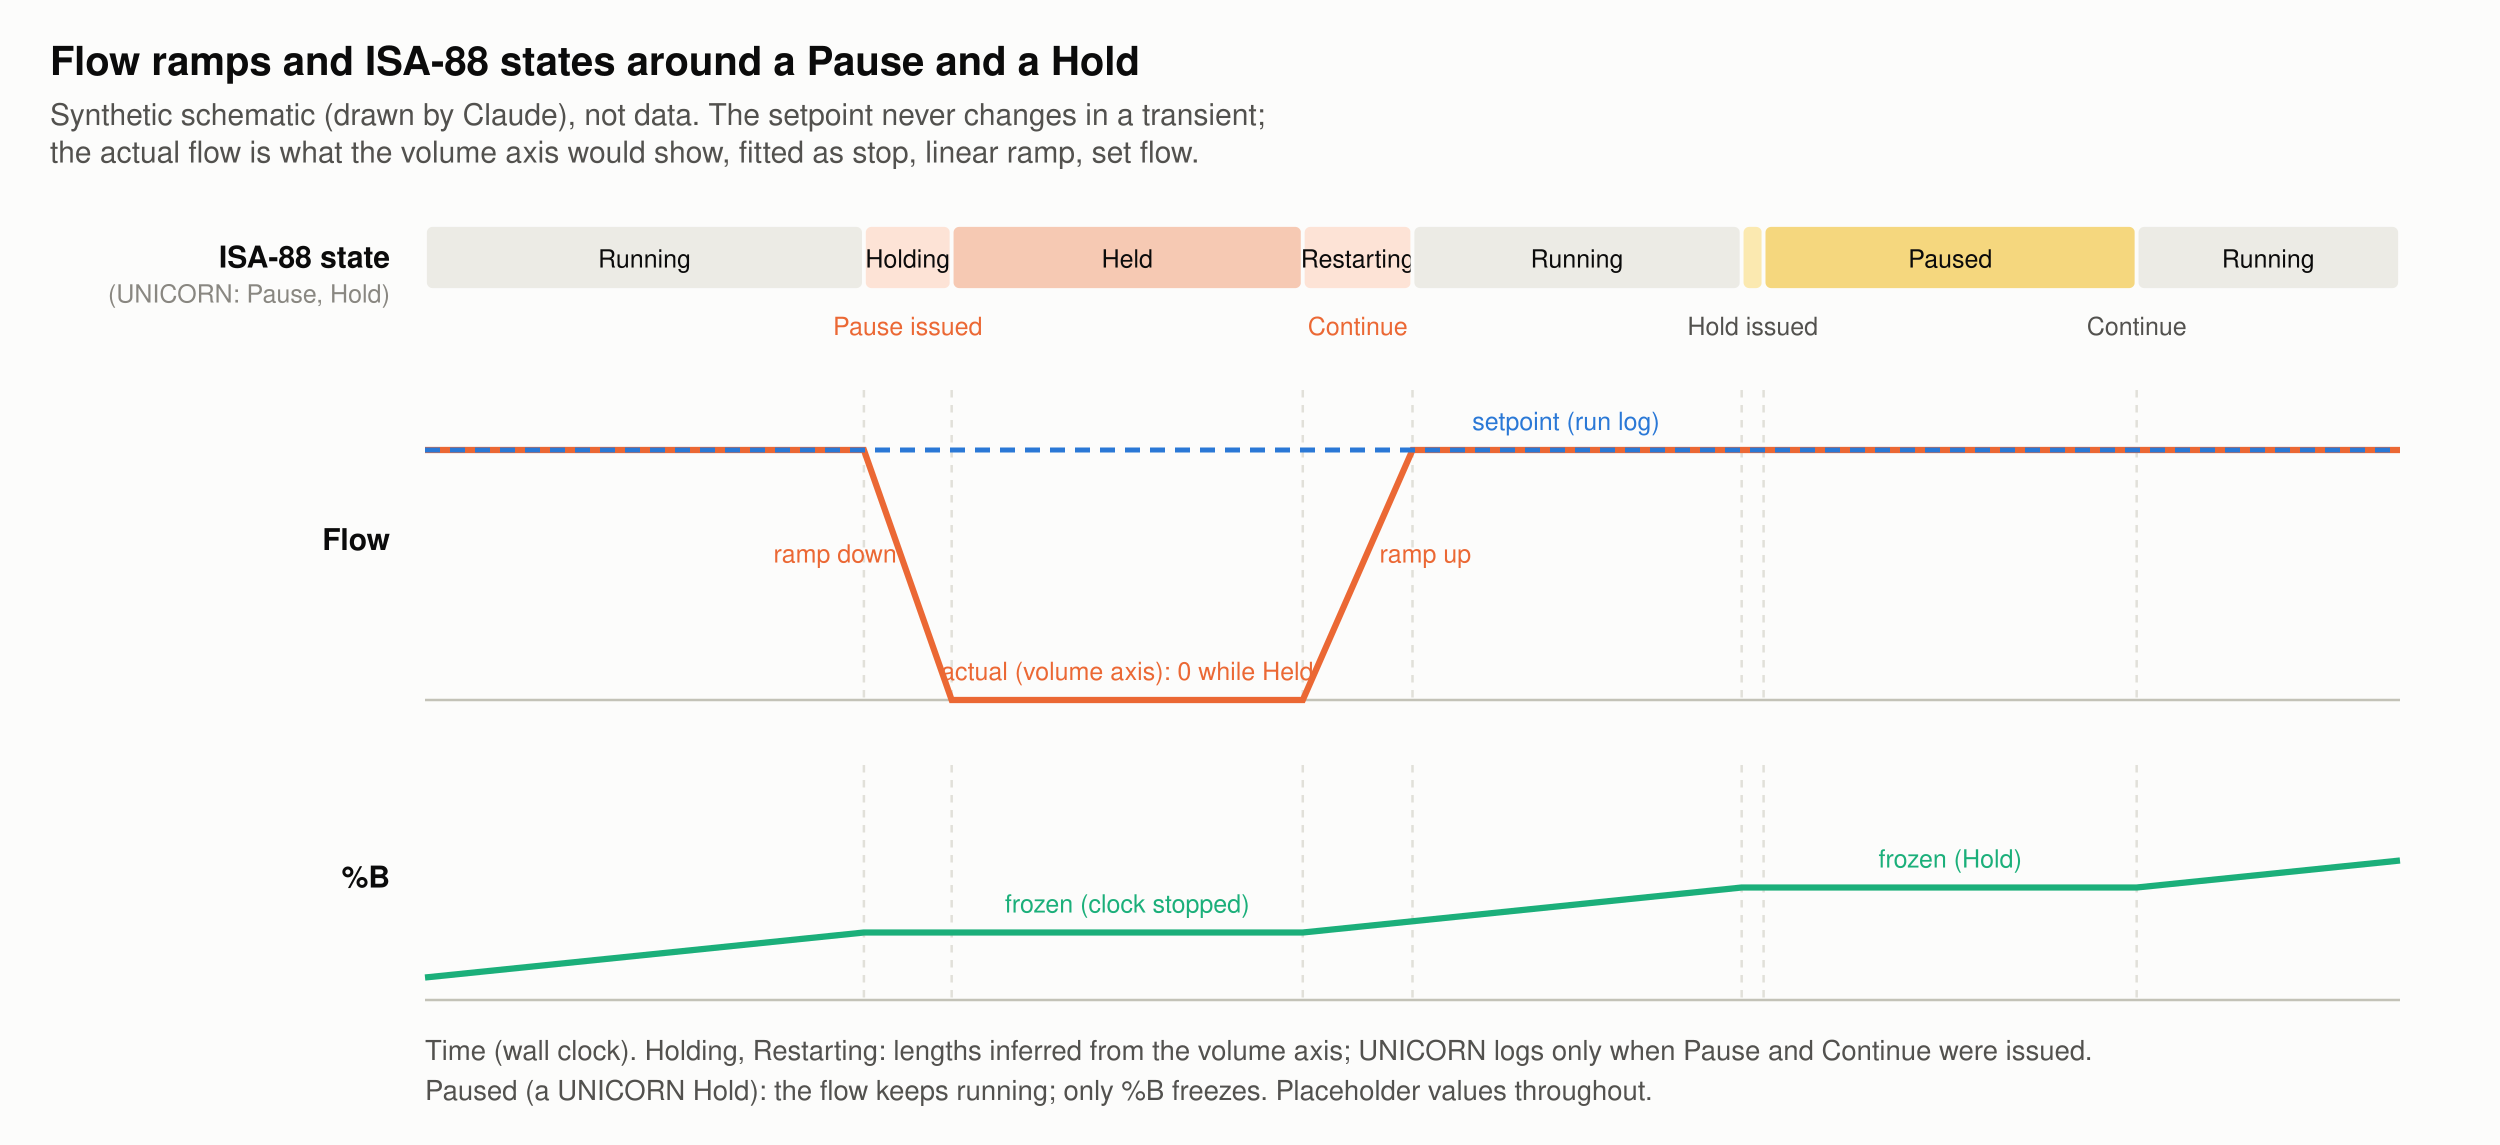
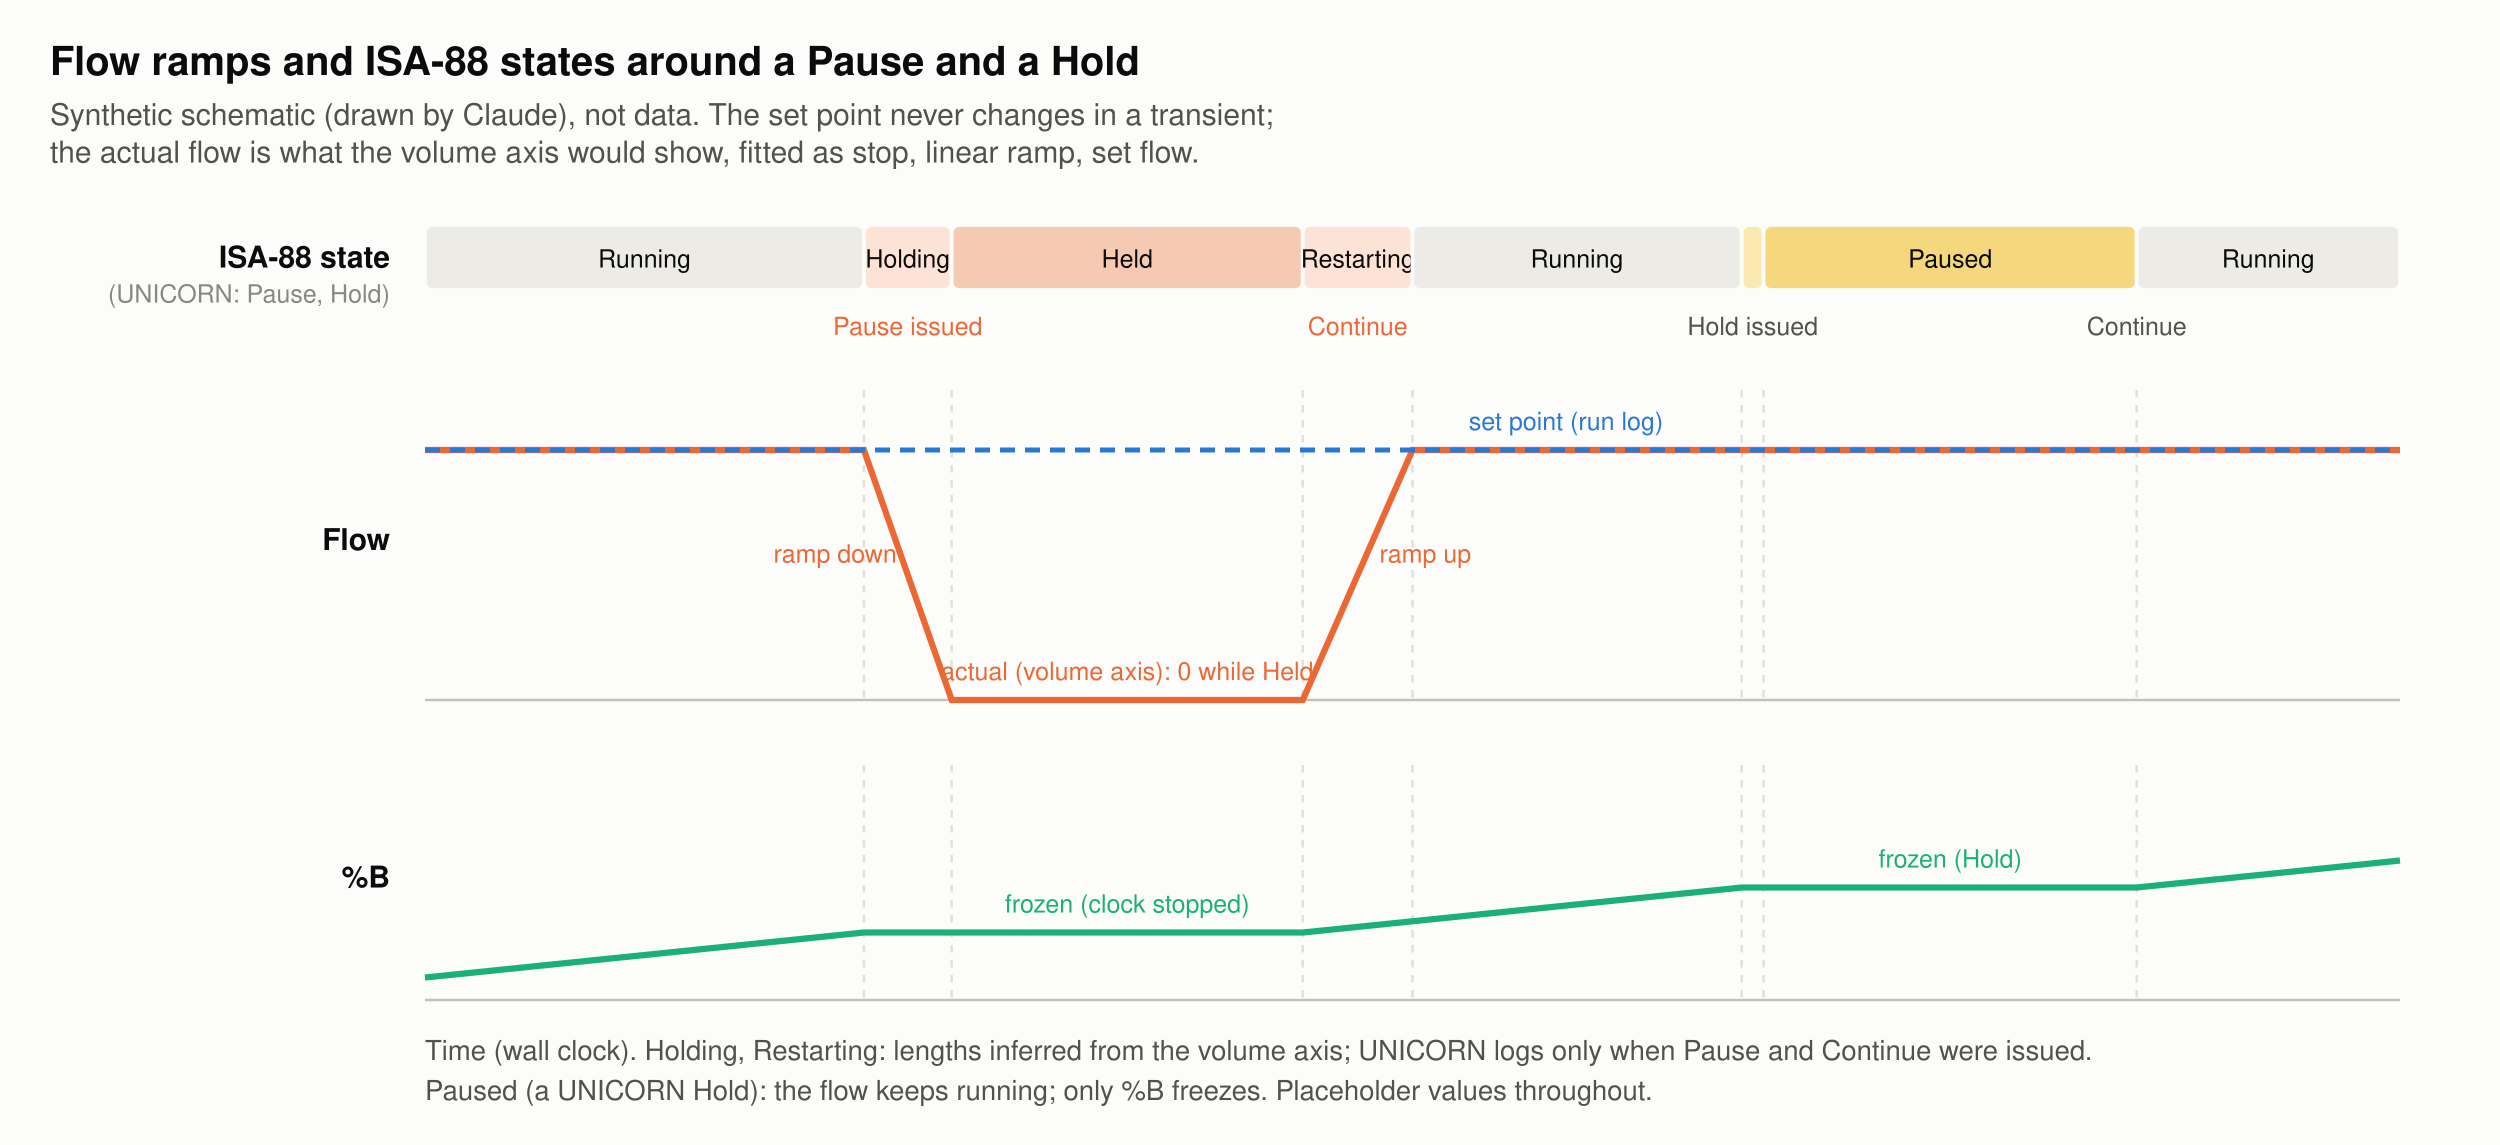
<svg xmlns="http://www.w3.org/2000/svg" width="1000" height="458" viewBox="0 0 1000 458">
  <rect width="100%" height="100%" fill="#fcfcfb" />
  <text x="20.0" y="30.0" font-family="Segoe UI, Helvetica, Arial, sans-serif" font-size="16" fill="#0b0b0b" text-anchor="start" font-weight="600">Flow ramps and ISA-88 states around a Pause and a Hold</text>
-   <text x="20.0" y="50.0" font-family="Segoe UI, Helvetica, Arial, sans-serif" font-size="12" fill="#52514e" text-anchor="start" font-weight="normal">Synthetic schematic (drawn by Claude), not data. The setpoint never changes in a transient;</text>
+   <text x="20.0" y="50.0" font-family="Segoe UI, Helvetica, Arial, sans-serif" font-size="12" fill="#52514e" text-anchor="start" font-weight="normal">Synthetic schematic (drawn by Claude), not data. The set point never changes in a transient;</text>
  <text x="20.0" y="65.0" font-family="Segoe UI, Helvetica, Arial, sans-serif" font-size="12" fill="#52514e" text-anchor="start" font-weight="normal">the actual flow is what the volume axis would show, fitted as stop, linear ramp, set flow.</text>
  <text x="156.0" y="107.0" font-family="Segoe UI, Helvetica, Arial, sans-serif" font-size="12" fill="#0b0b0b" text-anchor="end" font-weight="600">ISA-88 state</text>
  <text x="156.0" y="121.0" font-family="Segoe UI, Helvetica, Arial, sans-serif" font-size="10" fill="#898781" text-anchor="end" font-weight="normal">(UNICORN: Pause, Hold)</text>
  <rect x="170.00" y="90.00" width="175.56" height="26.00" rx="3" fill="#ecebe5" stroke="#fcfcfb" stroke-width="1.5" />
  <text x="257.8" y="107.0" font-family="Segoe UI, Helvetica, Arial, sans-serif" font-size="10" fill="#0b0b0b" text-anchor="middle" font-weight="normal">Running</text>
  <rect x="345.56" y="90.00" width="35.11" height="26.00" rx="3" fill="#fde3d6" stroke="#fcfcfb" stroke-width="1.5" />
  <text x="363.1" y="107.0" font-family="Segoe UI, Helvetica, Arial, sans-serif" font-size="10" fill="#0b0b0b" text-anchor="middle" font-weight="normal">Holding</text>
  <rect x="380.67" y="90.00" width="140.44" height="26.00" rx="3" fill="#f6c9b3" stroke="#fcfcfb" stroke-width="1.5" />
  <text x="450.9" y="107.0" font-family="Segoe UI, Helvetica, Arial, sans-serif" font-size="10" fill="#0b0b0b" text-anchor="middle" font-weight="normal">Held</text>
  <rect x="521.11" y="90.00" width="43.89" height="26.00" rx="3" fill="#fde3d6" stroke="#fcfcfb" stroke-width="1.5" />
  <text x="543.1" y="107.0" font-family="Segoe UI, Helvetica, Arial, sans-serif" font-size="10" fill="#0b0b0b" text-anchor="middle" font-weight="normal">Restarting</text>
  <rect x="565.00" y="90.00" width="131.67" height="26.00" rx="3" fill="#ecebe5" stroke="#fcfcfb" stroke-width="1.5" />
  <text x="630.8" y="107.0" font-family="Segoe UI, Helvetica, Arial, sans-serif" font-size="10" fill="#0b0b0b" text-anchor="middle" font-weight="normal">Running</text>
  <rect x="696.67" y="90.00" width="8.78" height="26.00" rx="3" fill="#fbe9b0" stroke="#fcfcfb" stroke-width="1.5" />
  <rect x="705.44" y="90.00" width="149.22" height="26.00" rx="3" fill="#f5d77e" stroke="#fcfcfb" stroke-width="1.5" />
  <text x="780.1" y="107.0" font-family="Segoe UI, Helvetica, Arial, sans-serif" font-size="10" fill="#0b0b0b" text-anchor="middle" font-weight="normal">Paused</text>
  <rect x="854.67" y="90.00" width="105.33" height="26.00" rx="3" fill="#ecebe5" stroke="#fcfcfb" stroke-width="1.5" />
  <text x="907.3" y="107.0" font-family="Segoe UI, Helvetica, Arial, sans-serif" font-size="10" fill="#0b0b0b" text-anchor="middle" font-weight="normal">Running</text>
  <text x="363.1" y="134.0" font-family="Segoe UI, Helvetica, Arial, sans-serif" font-size="10" fill="#eb6834" text-anchor="middle" font-weight="normal">Pause issued</text>
  <text x="543.1" y="134.0" font-family="Segoe UI, Helvetica, Arial, sans-serif" font-size="10" fill="#eb6834" text-anchor="middle" font-weight="normal">Continue</text>
  <text x="701.1" y="134.0" font-family="Segoe UI, Helvetica, Arial, sans-serif" font-size="10" fill="#52514e" text-anchor="middle" font-weight="normal">Hold issued</text>
  <text x="854.7" y="134.0" font-family="Segoe UI, Helvetica, Arial, sans-serif" font-size="10" fill="#52514e" text-anchor="middle" font-weight="normal">Continue</text>
  <text x="156.0" y="220.0" font-family="Segoe UI, Helvetica, Arial, sans-serif" font-size="12" fill="#0b0b0b" text-anchor="end" font-weight="600">Flow</text>
  <line x1="170.00" y1="280.00" x2="960.00" y2="280.00" stroke="#c3c2b7" stroke-width="1" />
  <line x1="345.56" y1="156.00" x2="345.56" y2="280.00" stroke="#e1e0d9" stroke-width="1" stroke-dasharray="3 3" />
  <line x1="380.67" y1="156.00" x2="380.67" y2="280.00" stroke="#e1e0d9" stroke-width="1" stroke-dasharray="3 3" />
  <line x1="521.11" y1="156.00" x2="521.11" y2="280.00" stroke="#e1e0d9" stroke-width="1" stroke-dasharray="3 3" />
  <line x1="565.00" y1="156.00" x2="565.00" y2="280.00" stroke="#e1e0d9" stroke-width="1" stroke-dasharray="3 3" />
  <line x1="696.67" y1="156.00" x2="696.67" y2="280.00" stroke="#e1e0d9" stroke-width="1" stroke-dasharray="3 3" />
  <line x1="705.44" y1="156.00" x2="705.44" y2="280.00" stroke="#e1e0d9" stroke-width="1" stroke-dasharray="3 3" />
  <line x1="854.67" y1="156.00" x2="854.67" y2="280.00" stroke="#e1e0d9" stroke-width="1" stroke-dasharray="3 3" />
  <polyline points="170.00,180.00 345.56,180.00 380.67,280.00 521.11,280.00 565.00,180.00 960.00,180.00" fill="none" stroke="#eb6834" stroke-width="2.5" />
  <polyline points="170.00,180.00 960.00,180.00" fill="none" stroke="#2a78d6" stroke-width="2" stroke-dasharray="6 4" />
-   <text x="626.4" y="172.0" font-family="Segoe UI, Helvetica, Arial, sans-serif" font-size="10" fill="#2a78d6" text-anchor="middle" font-weight="normal">setpoint (run log)</text>
+   <text x="626.4" y="172.0" font-family="Segoe UI, Helvetica, Arial, sans-serif" font-size="10" fill="#2a78d6" text-anchor="middle" font-weight="normal">set point (run log)</text>
  <text x="450.9" y="272.0" font-family="Segoe UI, Helvetica, Arial, sans-serif" font-size="10" fill="#eb6834" text-anchor="middle" font-weight="normal">actual (volume axis): 0 while Held</text>
  <text x="358.7" y="225.0" font-family="Segoe UI, Helvetica, Arial, sans-serif" font-size="10" fill="#eb6834" text-anchor="end" font-weight="normal">ramp down</text>
  <text x="551.8" y="225.0" font-family="Segoe UI, Helvetica, Arial, sans-serif" font-size="10" fill="#eb6834" text-anchor="start" font-weight="normal">ramp up</text>
  <text x="156.0" y="355.0" font-family="Segoe UI, Helvetica, Arial, sans-serif" font-size="12" fill="#0b0b0b" text-anchor="end" font-weight="600">%B</text>
  <line x1="170.00" y1="400.00" x2="960.00" y2="400.00" stroke="#c3c2b7" stroke-width="1" />
  <line x1="345.56" y1="306.00" x2="345.56" y2="400.00" stroke="#e1e0d9" stroke-width="1" stroke-dasharray="3 3" />
  <line x1="380.67" y1="306.00" x2="380.67" y2="400.00" stroke="#e1e0d9" stroke-width="1" stroke-dasharray="3 3" />
  <line x1="521.11" y1="306.00" x2="521.11" y2="400.00" stroke="#e1e0d9" stroke-width="1" stroke-dasharray="3 3" />
  <line x1="565.00" y1="306.00" x2="565.00" y2="400.00" stroke="#e1e0d9" stroke-width="1" stroke-dasharray="3 3" />
  <line x1="696.67" y1="306.00" x2="696.67" y2="400.00" stroke="#e1e0d9" stroke-width="1" stroke-dasharray="3 3" />
  <line x1="705.44" y1="306.00" x2="705.44" y2="400.00" stroke="#e1e0d9" stroke-width="1" stroke-dasharray="3 3" />
  <line x1="854.67" y1="306.00" x2="854.67" y2="400.00" stroke="#e1e0d9" stroke-width="1" stroke-dasharray="3 3" />
  <polyline points="170.00,391.00 345.56,373.00 521.11,373.00 696.67,355.00 854.67,355.00 960.00,344.20" fill="none" stroke="#1baf7a" stroke-width="2.5" />
  <text x="450.9" y="365.0" font-family="Segoe UI, Helvetica, Arial, sans-serif" font-size="10" fill="#1baf7a" text-anchor="middle" font-weight="normal">frozen (clock stopped)</text>
  <text x="780.1" y="347.0" font-family="Segoe UI, Helvetica, Arial, sans-serif" font-size="10" fill="#1baf7a" text-anchor="middle" font-weight="normal">frozen (Hold)</text>
  <text x="170.0" y="424.0" font-family="Segoe UI, Helvetica, Arial, sans-serif" font-size="11" fill="#52514e" text-anchor="start" font-weight="normal">Time (wall clock). Holding, Restarting: lengths inferred from the volume axis; UNICORN logs only when Pause and Continue were issued.</text>
  <text x="170.0" y="440.0" font-family="Segoe UI, Helvetica, Arial, sans-serif" font-size="11" fill="#52514e" text-anchor="start" font-weight="normal">Paused (a UNICORN Hold): the flow keeps running; only %B freezes. Placeholder values throughout.</text>
</svg>
